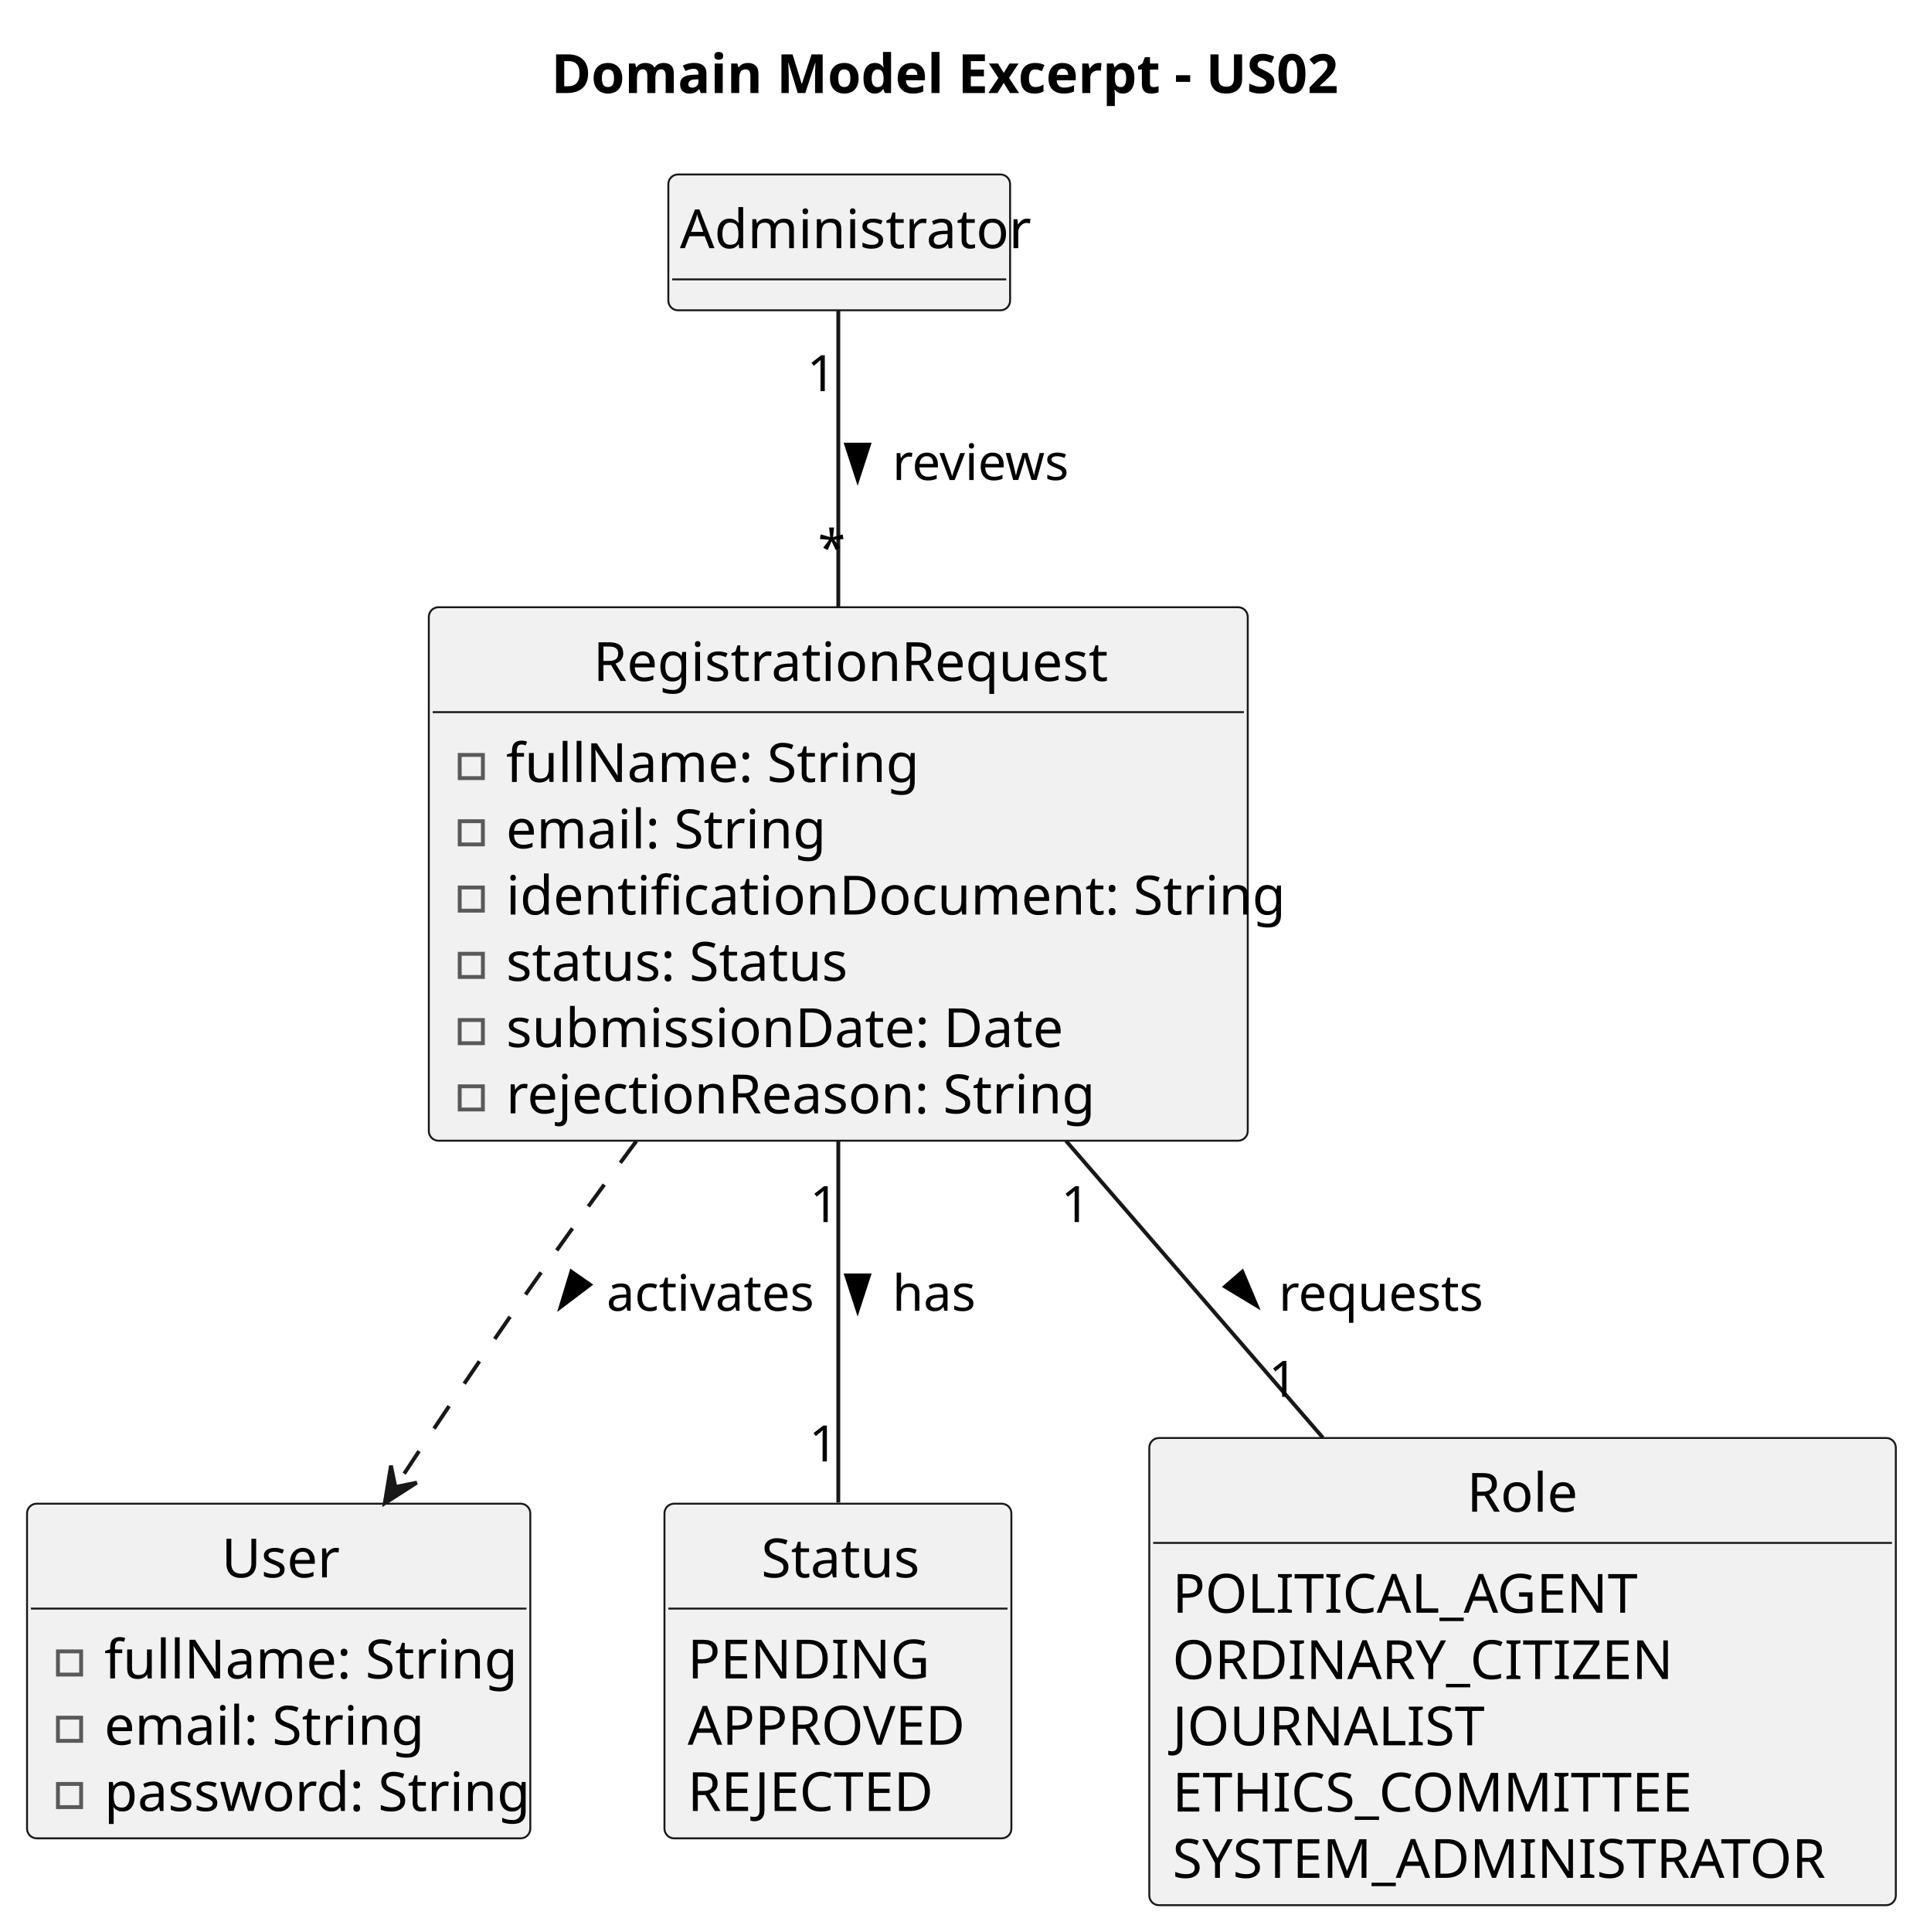
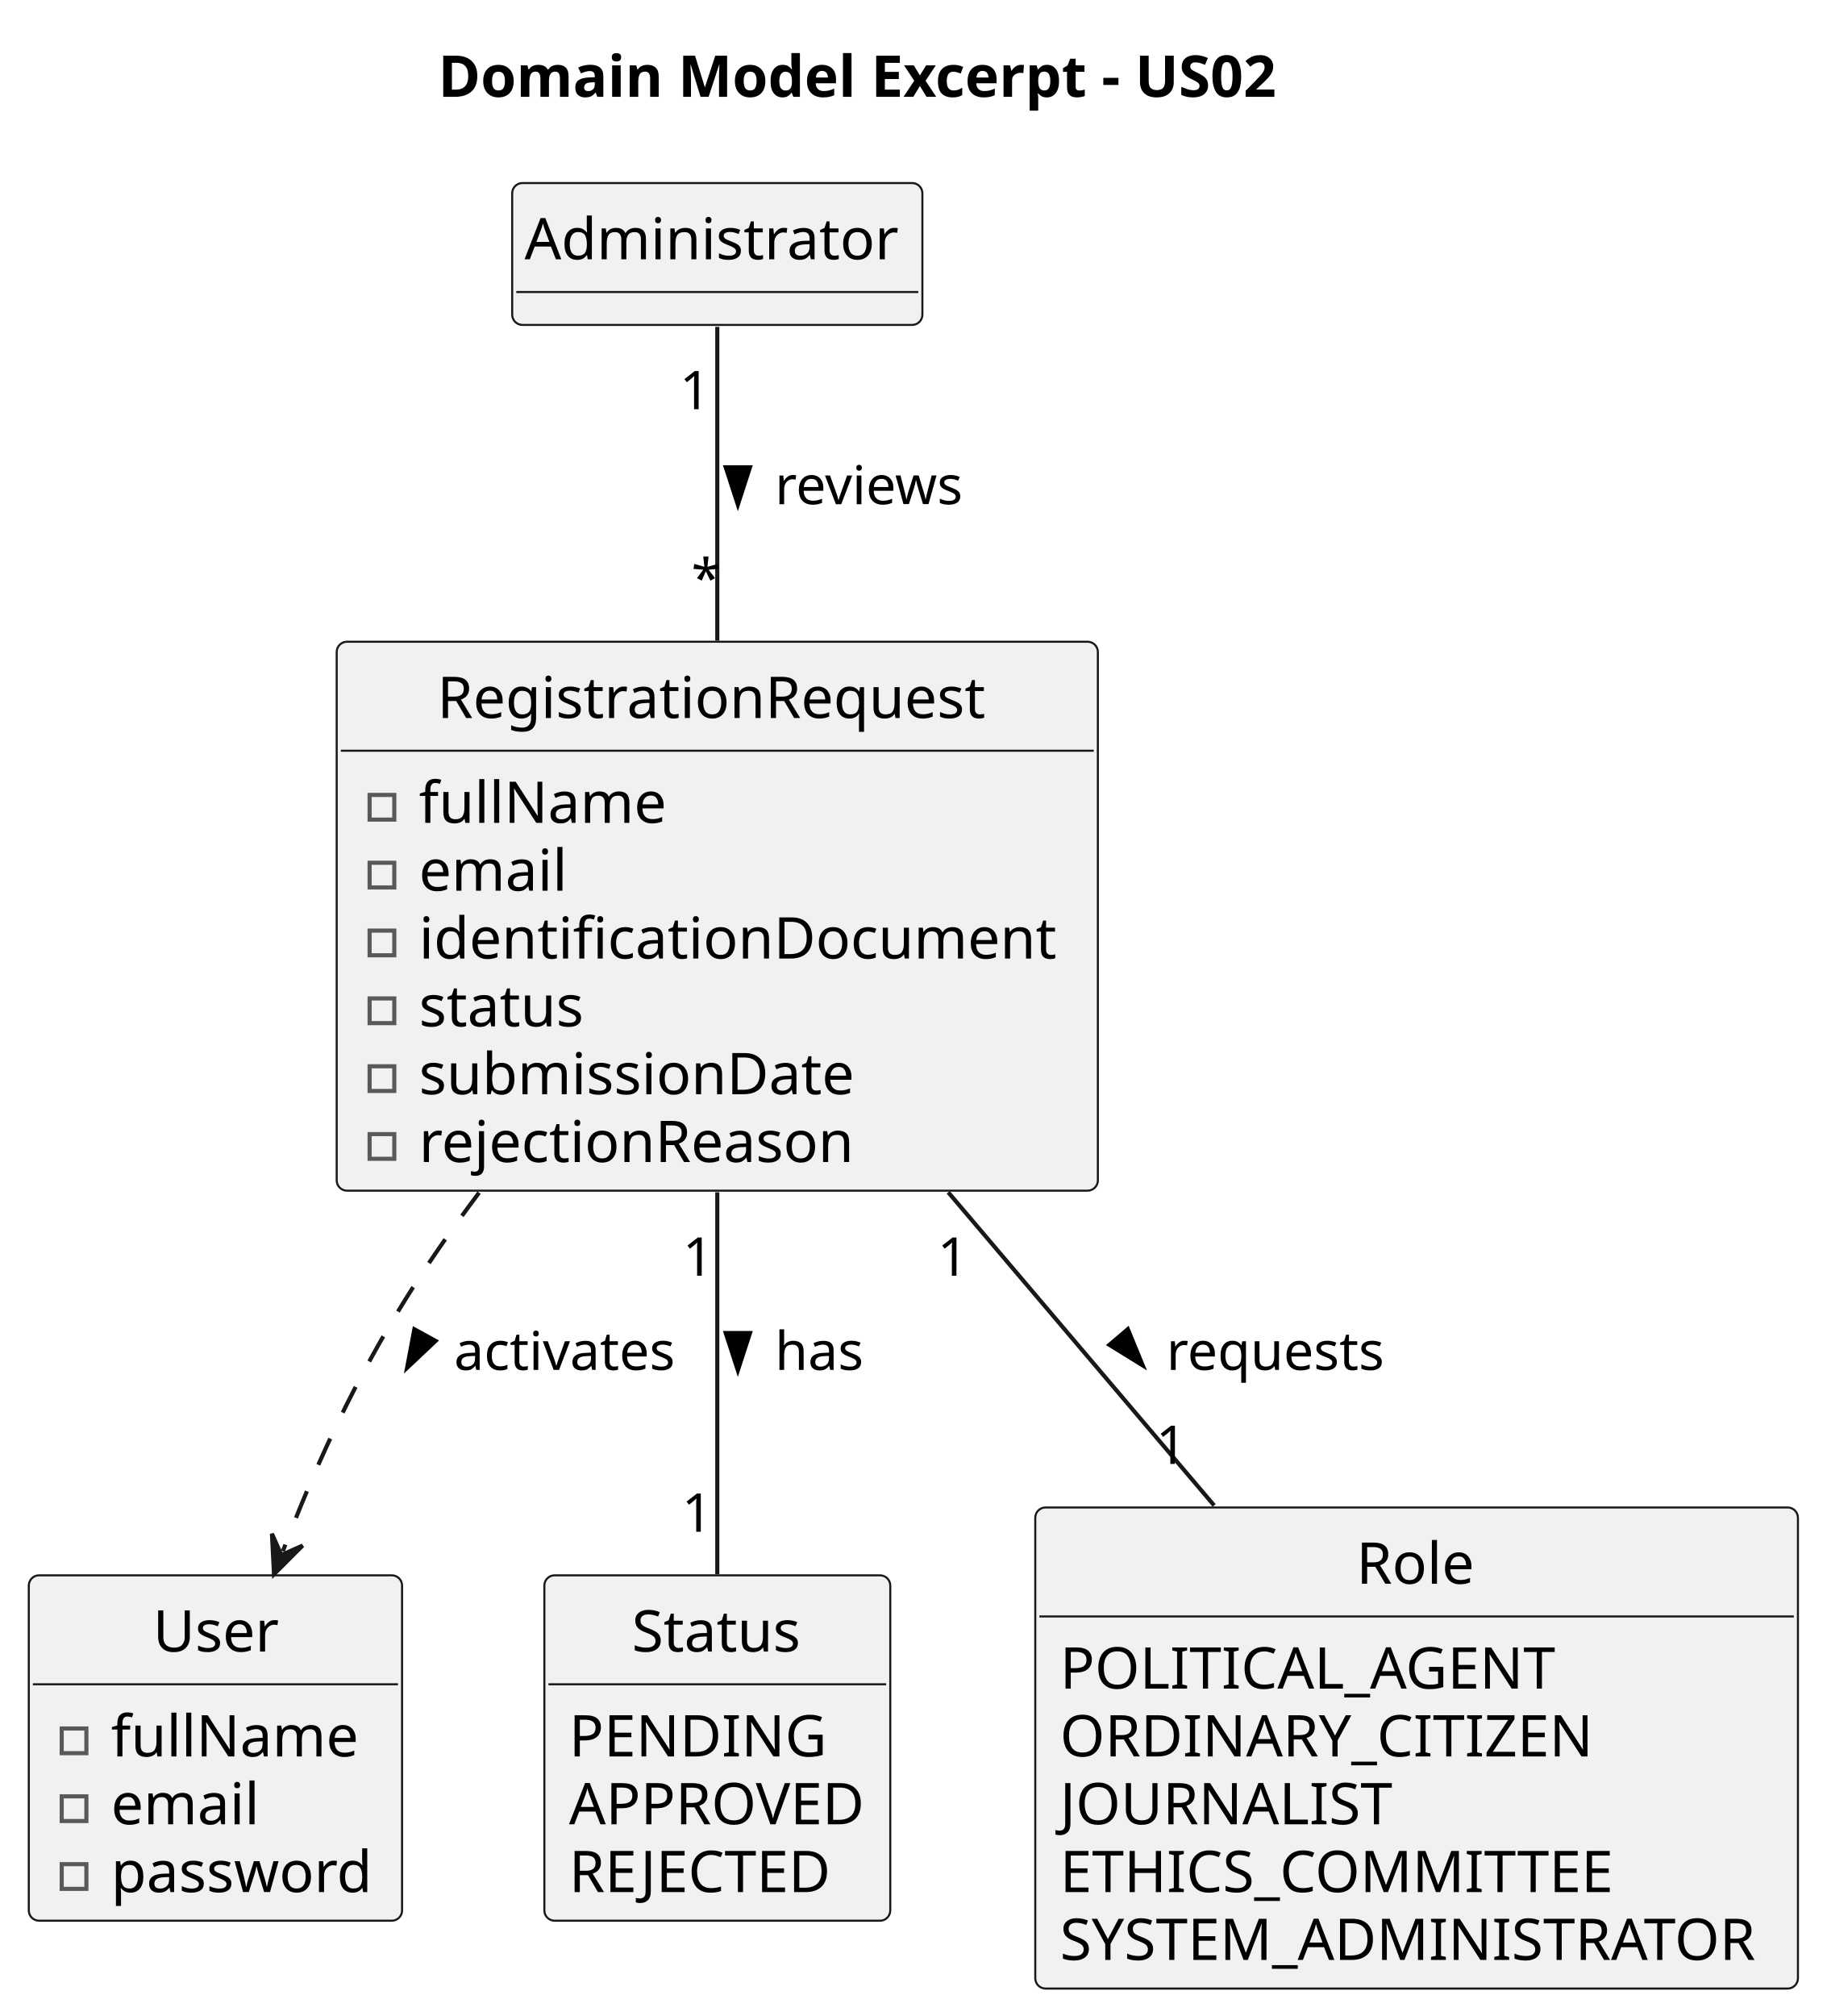
- <svg xmlns="http://www.w3.org/2000/svg" contentStyleType="text/css" data-diagram-type="CLASS" height="500px" preserveAspectRatio="none" style="width:497px;height:500px;background:#FFFFFF;" version="1.1" viewBox="0 0 497 500" width="497px" zoomAndPan="magnify">
+ <svg xmlns="http://www.w3.org/2000/svg" contentStyleType="text/css" data-diagram-type="CLASS" height="490px" preserveAspectRatio="none" style="width:444px;height:490px;background:#FFFFFF;" version="1.1" viewBox="0 0 444 490" width="444px" zoomAndPan="magnify">
  <defs />
  <g>
    <g class="title" data-source-line="8">
-       <text fill="#000000" font-family="sans-serif" font-size="14" font-weight="bold" lengthAdjust="spacing" textLength="198.379" x="142.681" y="24.075">Domain Model Excerpt - US02</text>
+       <text fill="#000000" font-family="sans-serif" font-size="14" font-weight="bold" lengthAdjust="spacing" textLength="217.102" x="106.484" y="23.535">Domain Model Excerpt - US02</text>
    </g>
    <g class="entity" data-qualified-name="Administrator" data-source-line="10" id="ent0002">
-       <rect fill="#F1F1F1" height="35.151" rx="2.5" ry="2.5" style="stroke:#181818;stroke-width:0.5;" width="88.469" x="173" y="45.151" />
-       <text fill="#000000" font-family="sans-serif" font-size="14" lengthAdjust="spacing" textLength="82.469" x="176" y="64.227">Administrator</text>
-       <line style="stroke:#181818;stroke-width:0.5;" x1="174" x2="260.469" y1="72.303" y2="72.303" />
+       <rect fill="#F1F1F1" height="34.488" rx="2.5" ry="2.5" style="stroke:#181818;stroke-width:0.5;" width="99.721" x="124.51" y="44.488" />
+       <text fill="#000000" font-family="sans-serif" font-size="14" lengthAdjust="spacing" textLength="93.721" x="127.51" y="63.023">Administrator</text>
+       <line style="stroke:#181818;stroke-width:0.5;" x1="125.51" x2="223.231" y1="70.977" y2="70.977" />
    </g>
    <g class="entity" data-qualified-name="RegistrationRequest" data-source-line="13" id="ent0003">
-       <rect fill="#F1F1F1" height="138.06" rx="2.5" ry="2.5" style="stroke:#181818;stroke-width:0.5;" width="211.985" x="111" y="157.151" />
-       <text fill="#000000" font-family="sans-serif" font-size="14" lengthAdjust="spacing" textLength="126.848" x="153.569" y="176.227">RegistrationRequest</text>
-       <line style="stroke:#181818;stroke-width:0.5;" x1="112" x2="321.985" y1="184.303" y2="184.303" />
+       <rect fill="#F1F1F1" height="133.418" rx="2.5" ry="2.5" style="stroke:#181818;stroke-width:0.5;" width="185.038" x="81.85" y="155.978" />
+       <text fill="#000000" font-family="sans-serif" font-size="14" lengthAdjust="spacing" textLength="136.158" x="106.29" y="174.513">RegistrationRequest</text>
+       <line style="stroke:#181818;stroke-width:0.5;" x1="82.85" x2="265.888" y1="182.467" y2="182.467" />
      <g data-visibility-modifier="PRIVATE_FIELD">
-         <rect fill="none" height="6" style="stroke:#595959;stroke-width:1;" width="6" x="119" y="195.378" />
+         <rect fill="none" height="6" style="stroke:#595959;stroke-width:1;" width="6" x="89.85" y="193.211" />
      </g>
-       <text fill="#000000" font-family="sans-serif" font-size="14" lengthAdjust="spacing" textLength="99.593" x="131" y="202.378">fullName: String</text>
+       <text fill="#000000" font-family="sans-serif" font-size="14" lengthAdjust="spacing" textLength="60.874" x="101.85" y="200.002">fullName</text>
      <g data-visibility-modifier="PRIVATE_FIELD">
-         <rect fill="none" height="6" style="stroke:#595959;stroke-width:1;" width="6" x="119" y="212.53" />
+         <rect fill="none" height="6" style="stroke:#595959;stroke-width:1;" width="6" x="89.85" y="209.699" />
      </g>
-       <text fill="#000000" font-family="sans-serif" font-size="14" lengthAdjust="spacing" textLength="77.807" x="131" y="219.529">email: String</text>
+       <text fill="#000000" font-family="sans-serif" font-size="14" lengthAdjust="spacing" textLength="36.695" x="101.85" y="216.49">email</text>
      <g data-visibility-modifier="PRIVATE_FIELD">
-         <rect fill="none" height="6" style="stroke:#595959;stroke-width:1;" width="6" x="119" y="229.681" />
+         <rect fill="none" height="6" style="stroke:#595959;stroke-width:1;" width="6" x="89.85" y="226.187" />
      </g>
-       <text fill="#000000" font-family="sans-serif" font-size="14" lengthAdjust="spacing" textLength="185.985" x="131" y="236.681">identificationDocument: String</text>
+       <text fill="#000000" font-family="sans-serif" font-size="14" lengthAdjust="spacing" textLength="159.038" x="101.85" y="232.978">identificationDocument</text>
      <g data-visibility-modifier="PRIVATE_FIELD">
-         <rect fill="none" height="6" style="stroke:#595959;stroke-width:1;" width="6" x="119" y="246.833" />
+         <rect fill="none" height="6" style="stroke:#595959;stroke-width:1;" width="6" x="89.85" y="242.675" />
      </g>
-       <text fill="#000000" font-family="sans-serif" font-size="14" lengthAdjust="spacing" textLength="84.82" x="131" y="253.832">status: Status</text>
+       <text fill="#000000" font-family="sans-serif" font-size="14" lengthAdjust="spacing" textLength="41.166" x="101.85" y="249.467">status</text>
      <g data-visibility-modifier="PRIVATE_FIELD">
-         <rect fill="none" height="6" style="stroke:#595959;stroke-width:1;" width="6" x="119" y="263.984" />
+         <rect fill="none" height="6" style="stroke:#595959;stroke-width:1;" width="6" x="89.85" y="259.164" />
      </g>
-       <text fill="#000000" font-family="sans-serif" font-size="14" lengthAdjust="spacing" textLength="136.951" x="131" y="270.983">submissionDate: Date</text>
+       <text fill="#000000" font-family="sans-serif" font-size="14" lengthAdjust="spacing" textLength="108.616" x="101.85" y="265.955">submissionDate</text>
      <g data-visibility-modifier="PRIVATE_FIELD">
-         <rect fill="none" height="6" style="stroke:#595959;stroke-width:1;" width="6" x="119" y="281.135" />
+         <rect fill="none" height="6" style="stroke:#595959;stroke-width:1;" width="6" x="89.85" y="275.652" />
      </g>
-       <text fill="#000000" font-family="sans-serif" font-size="14" lengthAdjust="spacing" textLength="145.523" x="131" y="288.135">rejectionReason: String</text>
+       <text fill="#000000" font-family="sans-serif" font-size="14" lengthAdjust="spacing" textLength="108.138" x="101.85" y="282.443">rejectionReason</text>
    </g>
    <g class="entity" data-qualified-name="User" data-source-line="22" id="ent0004">
-       <rect fill="#F1F1F1" height="86.606" rx="2.5" ry="2.5" style="stroke:#181818;stroke-width:0.5;" width="130.269" x="7" y="389.151" />
-       <text fill="#000000" font-family="sans-serif" font-size="14" lengthAdjust="spacing" textLength="29.559" x="57.355" y="408.227">User</text>
-       <line style="stroke:#181818;stroke-width:0.5;" x1="8" x2="136.269" y1="416.303" y2="416.303" />
+       <rect fill="#F1F1F1" height="83.953" rx="2.5" ry="2.5" style="stroke:#181818;stroke-width:0.5;" width="90.743" x="7" y="382.888" />
+       <text fill="#000000" font-family="sans-serif" font-size="14" lengthAdjust="spacing" textLength="30.365" x="37.189" y="401.423">User</text>
+       <line style="stroke:#181818;stroke-width:0.5;" x1="8" x2="96.743" y1="409.377" y2="409.377" />
      <g data-visibility-modifier="PRIVATE_FIELD">
-         <rect fill="none" height="6" style="stroke:#595959;stroke-width:1;" width="6" x="15" y="427.378" />
+         <rect fill="none" height="6" style="stroke:#595959;stroke-width:1;" width="6" x="15" y="420.121" />
      </g>
-       <text fill="#000000" font-family="sans-serif" font-size="14" lengthAdjust="spacing" textLength="99.593" x="27" y="434.378">fullName: String</text>
+       <text fill="#000000" font-family="sans-serif" font-size="14" lengthAdjust="spacing" textLength="60.874" x="27" y="426.912">fullName</text>
      <g data-visibility-modifier="PRIVATE_FIELD">
-         <rect fill="none" height="6" style="stroke:#595959;stroke-width:1;" width="6" x="15" y="444.53" />
+         <rect fill="none" height="6" style="stroke:#595959;stroke-width:1;" width="6" x="15" y="436.609" />
      </g>
-       <text fill="#000000" font-family="sans-serif" font-size="14" lengthAdjust="spacing" textLength="77.807" x="27" y="451.529">email: String</text>
+       <text fill="#000000" font-family="sans-serif" font-size="14" lengthAdjust="spacing" textLength="36.695" x="27" y="443.4">email</text>
      <g data-visibility-modifier="PRIVATE_FIELD">
-         <rect fill="none" height="6" style="stroke:#595959;stroke-width:1;" width="6" x="15" y="461.681" />
+         <rect fill="none" height="6" style="stroke:#595959;stroke-width:1;" width="6" x="15" y="453.097" />
      </g>
-       <text fill="#000000" font-family="sans-serif" font-size="14" lengthAdjust="spacing" textLength="104.269" x="27" y="468.681">password: String</text>
+       <text fill="#000000" font-family="sans-serif" font-size="14" lengthAdjust="spacing" textLength="64.743" x="27" y="459.888">password</text>
    </g>
    <g class="entity" data-qualified-name="Status" data-source-line="28" id="ent0005">
-       <rect fill="#F1F1F1" height="86.606" rx="2.5" ry="2.5" style="stroke:#181818;stroke-width:0.5;" width="89.8" x="172" y="389.151" />
-       <text fill="#000000" font-family="sans-serif" font-size="14" lengthAdjust="spacing" textLength="39.69" x="197.055" y="408.227">Status</text>
-       <line style="stroke:#181818;stroke-width:0.5;" x1="173" x2="260.8" y1="416.303" y2="416.303" />
-       <text fill="#000000" font-family="sans-serif" font-size="14" lengthAdjust="spacing" textLength="63.786" x="178" y="434.378">PENDING</text>
-       <text fill="#000000" font-family="sans-serif" font-size="14" lengthAdjust="spacing" textLength="77.8" x="178" y="451.529">APPROVED</text>
-       <text fill="#000000" font-family="sans-serif" font-size="14" lengthAdjust="spacing" textLength="73.897" x="178" y="468.681">REJECTED</text>
+       <rect fill="#F1F1F1" height="83.953" rx="2.5" ry="2.5" style="stroke:#181818;stroke-width:0.5;" width="84.092" x="132.33" y="382.888" />
+       <text fill="#000000" font-family="sans-serif" font-size="14" lengthAdjust="spacing" textLength="41.569" x="153.591" y="401.423">Status</text>
+       <line style="stroke:#181818;stroke-width:0.5;" x1="133.33" x2="215.422" y1="409.377" y2="409.377" />
+       <text fill="#000000" font-family="sans-serif" font-size="14" lengthAdjust="spacing" textLength="60.648" x="138.33" y="426.912">PENDING</text>
+       <text fill="#000000" font-family="sans-serif" font-size="14" lengthAdjust="spacing" textLength="72.092" x="138.33" y="443.4">APPROVED</text>
+       <text fill="#000000" font-family="sans-serif" font-size="14" lengthAdjust="spacing" textLength="64.996" x="138.33" y="459.888">REJECTED</text>
    </g>
    <g class="entity" data-qualified-name="Role" data-source-line="34" id="ent0006">
-       <rect fill="#F1F1F1" height="120.908" rx="2.5" ry="2.5" style="stroke:#181818;stroke-width:0.5;" width="193.241" x="297.5" y="372.151" />
-       <text fill="#000000" font-family="sans-serif" font-size="14" lengthAdjust="spacing" textLength="28.793" x="379.724" y="391.227">Role</text>
-       <line style="stroke:#181818;stroke-width:0.5;" x1="298.5" x2="489.741" y1="399.303" y2="399.303" />
-       <text fill="#000000" font-family="sans-serif" font-size="14" lengthAdjust="spacing" textLength="127.593" x="303.5" y="417.378">POLITICAL_AGENT</text>
-       <text fill="#000000" font-family="sans-serif" font-size="14" lengthAdjust="spacing" textLength="136.124" x="303.5" y="434.529">ORDINARY_CITIZEN</text>
-       <text fill="#000000" font-family="sans-serif" font-size="14" lengthAdjust="spacing" textLength="87.124" x="303.5" y="451.681">JOURNALIST</text>
-       <text fill="#000000" font-family="sans-serif" font-size="14" lengthAdjust="spacing" textLength="143.117" x="303.5" y="468.832">ETHICS_COMMITTEE</text>
-       <text fill="#000000" font-family="sans-serif" font-size="14" lengthAdjust="spacing" textLength="181.241" x="303.5" y="485.983">SYSTEM_ADMINISTRATOR</text>
+       <rect fill="#F1F1F1" height="116.93" rx="2.5" ry="2.5" style="stroke:#181818;stroke-width:0.5;" width="185.4" x="251.67" y="366.398" />
+       <text fill="#000000" font-family="sans-serif" font-size="14" lengthAdjust="spacing" textLength="29.299" x="329.721" y="384.933">Role</text>
+       <line style="stroke:#181818;stroke-width:0.5;" x1="252.67" x2="436.07" y1="392.887" y2="392.887" />
+       <text fill="#000000" font-family="sans-serif" font-size="14" lengthAdjust="spacing" textLength="123.368" x="257.67" y="410.422">POLITICAL_AGENT</text>
+       <text fill="#000000" font-family="sans-serif" font-size="14" lengthAdjust="spacing" textLength="131.824" x="257.67" y="426.91">ORDINARY_CITIZEN</text>
+       <text fill="#000000" font-family="sans-serif" font-size="14" lengthAdjust="spacing" textLength="81.676" x="257.67" y="443.398">JOURNALIST</text>
+       <text fill="#000000" font-family="sans-serif" font-size="14" lengthAdjust="spacing" textLength="136.582" x="257.67" y="459.887">ETHICS_COMMITTEE</text>
+       <text fill="#000000" font-family="sans-serif" font-size="14" lengthAdjust="spacing" textLength="173.4" x="257.67" y="476.375">SYSTEM_ADMINISTRATOR</text>
    </g>
    <g class="link" data-entity-1="ent0002" data-entity-2="ent0003" data-link-type="association" data-source-line="42" id="lnk7">
-       <path codeLine="42" d="M217,80.331 C217,98.541 217,128.891 217,157.121" fill="none" id="Administrator-RegistrationRequest" style="stroke:#181818;stroke-width:1;" />
-       <polygon fill="#000000" points="222,124.115,224.939,115.069,219.061,115.069,222,124.115" style="stroke:#000000;stroke-width:1;" />
-       <text fill="#000000" font-family="sans-serif" font-size="13" lengthAdjust="spacing" textLength="44.065" x="231" y="124.221">reviews</text>
-       <text fill="#000000" font-family="sans-serif" font-size="13" lengthAdjust="spacing" textLength="7.23" x="208.892" y="101.231">1</text>
-       <text fill="#000000" font-family="sans-serif" font-size="13" lengthAdjust="spacing" textLength="5.059" x="211.715" y="146.393">*</text>
+       <path codeLine="42" d="M174.37,79.448 C174.37,97.618 174.37,127.818 174.37,155.718" fill="none" id="Administrator-RegistrationRequest" style="stroke:#181818;stroke-width:1;" />
+       <polygon fill="#000000" points="179.37,122.634,182.309,113.588,176.431,113.588,179.37,122.634" style="stroke:#000000;stroke-width:1;" />
+       <text fill="#000000" font-family="sans-serif" font-size="13" lengthAdjust="spacing" textLength="46.935" x="188.37" y="122.547">reviews</text>
+       <text fill="#000000" font-family="sans-serif" font-size="13" lengthAdjust="spacing" textLength="8.22" x="165.227" y="99.469">1</text>
+       <text fill="#000000" font-family="sans-serif" font-size="13" lengthAdjust="spacing" textLength="6.265" x="168.056" y="145.159">*</text>
    </g>
    <g class="link" data-entity-1="ent0003" data-entity-2="ent0005" data-link-type="association" data-source-line="43" id="lnk8">
-       <path codeLine="43" d="M217,295.251 C217,326.151 217,361.761 217,388.851" fill="none" id="RegistrationRequest-Status" style="stroke:#181818;stroke-width:1;" />
-       <polygon fill="#000000" points="222,339.115,224.939,330.069,219.061,330.069,222,339.115" style="stroke:#000000;stroke-width:1;" />
-       <text fill="#000000" font-family="sans-serif" font-size="13" lengthAdjust="spacing" textLength="20.96" x="231" y="339.221">has</text>
-       <text fill="#000000" font-family="sans-serif" font-size="13" lengthAdjust="spacing" textLength="7.23" x="209.652" y="316.265">1</text>
-       <text fill="#000000" font-family="sans-serif" font-size="13" lengthAdjust="spacing" textLength="7.23" x="209.435" y="378.217">1</text>
+       <path codeLine="43" d="M174.37,289.788 C174.37,320.418 174.37,355.878 174.37,382.628" fill="none" id="RegistrationRequest-Status" style="stroke:#181818;stroke-width:1;" />
+       <polygon fill="#000000" points="179.37,333.054,182.309,324.009,176.431,324.009,179.37,333.054" style="stroke:#000000;stroke-width:1;" />
+       <text fill="#000000" font-family="sans-serif" font-size="13" lengthAdjust="spacing" textLength="21.874" x="188.37" y="332.967">has</text>
+       <text fill="#000000" font-family="sans-serif" font-size="13" lengthAdjust="spacing" textLength="8.22" x="165.969" y="310.066">1</text>
+       <text fill="#000000" font-family="sans-serif" font-size="13" lengthAdjust="spacing" textLength="8.22" x="165.749" y="372.295">1</text>
    </g>
    <g class="link" data-entity-1="ent0003" data-entity-2="ent0006" data-link-type="association" data-source-line="44" id="lnk9">
-       <path codeLine="44" d="M275.94,295.251 C297.46,320.111 321.62,348.021 342.44,372.081" fill="none" id="RegistrationRequest-Role" style="stroke:#181818;stroke-width:1;" />
-       <polygon fill="#000000" points="325.272,337.895,321.575,329.133,317.131,332.979,325.272,337.895" style="stroke:#000000;stroke-width:1;" />
-       <text fill="#000000" font-family="sans-serif" font-size="13" lengthAdjust="spacing" textLength="49.861" x="331" y="339.221">requests</text>
-       <text fill="#000000" font-family="sans-serif" font-size="13" lengthAdjust="spacing" textLength="7.23" x="274.67" y="316.265">1</text>
-       <text fill="#000000" font-family="sans-serif" font-size="13" lengthAdjust="spacing" textLength="7.23" x="328.385" y="361.495">1</text>
+       <path codeLine="44" d="M230.51,289.788 C251.4,314.388 274.93,342.088 295.15,365.908" fill="none" id="RegistrationRequest-Role" style="stroke:#181818;stroke-width:1;" />
+       <polygon fill="#000000" points="277.786,331.865,274.172,323.068,269.692,326.873,277.786,331.865" style="stroke:#000000;stroke-width:1;" />
+       <text fill="#000000" font-family="sans-serif" font-size="13" lengthAdjust="spacing" textLength="54.171" x="283.55" y="332.967">requests</text>
+       <text fill="#000000" font-family="sans-serif" font-size="13" lengthAdjust="spacing" textLength="8.22" x="227.898" y="310.066">1</text>
+       <text fill="#000000" font-family="sans-serif" font-size="13" lengthAdjust="spacing" textLength="8.22" x="281.009" y="355.811">1</text>
    </g>
    <g class="link" data-entity-1="ent0003" data-entity-2="ent0004" data-link-type="dependency" data-source-line="45" id="lnk10">
-       <path codeLine="45" d="M164.73,295.311 C157.34,305.251 149.91,315.421 143,325.151 C128.27,345.901 115.807,364.378 102.897,384.008" fill="none" id="RegistrationRequest-to-User" style="stroke:#181818;stroke-width:1;stroke-dasharray:7,7;" />
-       <polygon fill="#181818" points="99.6,389.021,107.887,383.7,102.347,384.844,101.203,379.304,99.6,389.021" style="stroke:#181818;stroke-width:1;" />
-       <polygon fill="#000000" points="145.141,338.216,152.724,332.477,147.902,329.115,145.141,338.216" style="stroke:#000000;stroke-width:1;" />
-       <text fill="#000000" font-family="sans-serif" font-size="13" lengthAdjust="spacing" textLength="51.302" x="157" y="339.221">activates</text>
+       <path codeLine="45" d="M116.46,289.888 C109.25,299.488 102.33,309.478 96.37,319.398 C84.46,339.218 76.363,357.248 68.763,377.018" fill="none" id="RegistrationRequest-to-User" style="stroke:#181818;stroke-width:1;stroke-dasharray:7,7;" />
+       <polygon fill="#181818" points="66.61,382.618,73.573,375.653,68.404,377.951,66.106,372.782,66.61,382.618" style="stroke:#181818;stroke-width:1;" />
+       <polygon fill="#000000" points="98.969,332.439,105.89,325.917,100.734,323.094,98.969,332.439" style="stroke:#000000;stroke-width:1;" />
+       <text fill="#000000" font-family="sans-serif" font-size="13" lengthAdjust="spacing" textLength="55.098" x="110.37" y="332.967">activates</text>
    </g>
  </g>
</svg>
